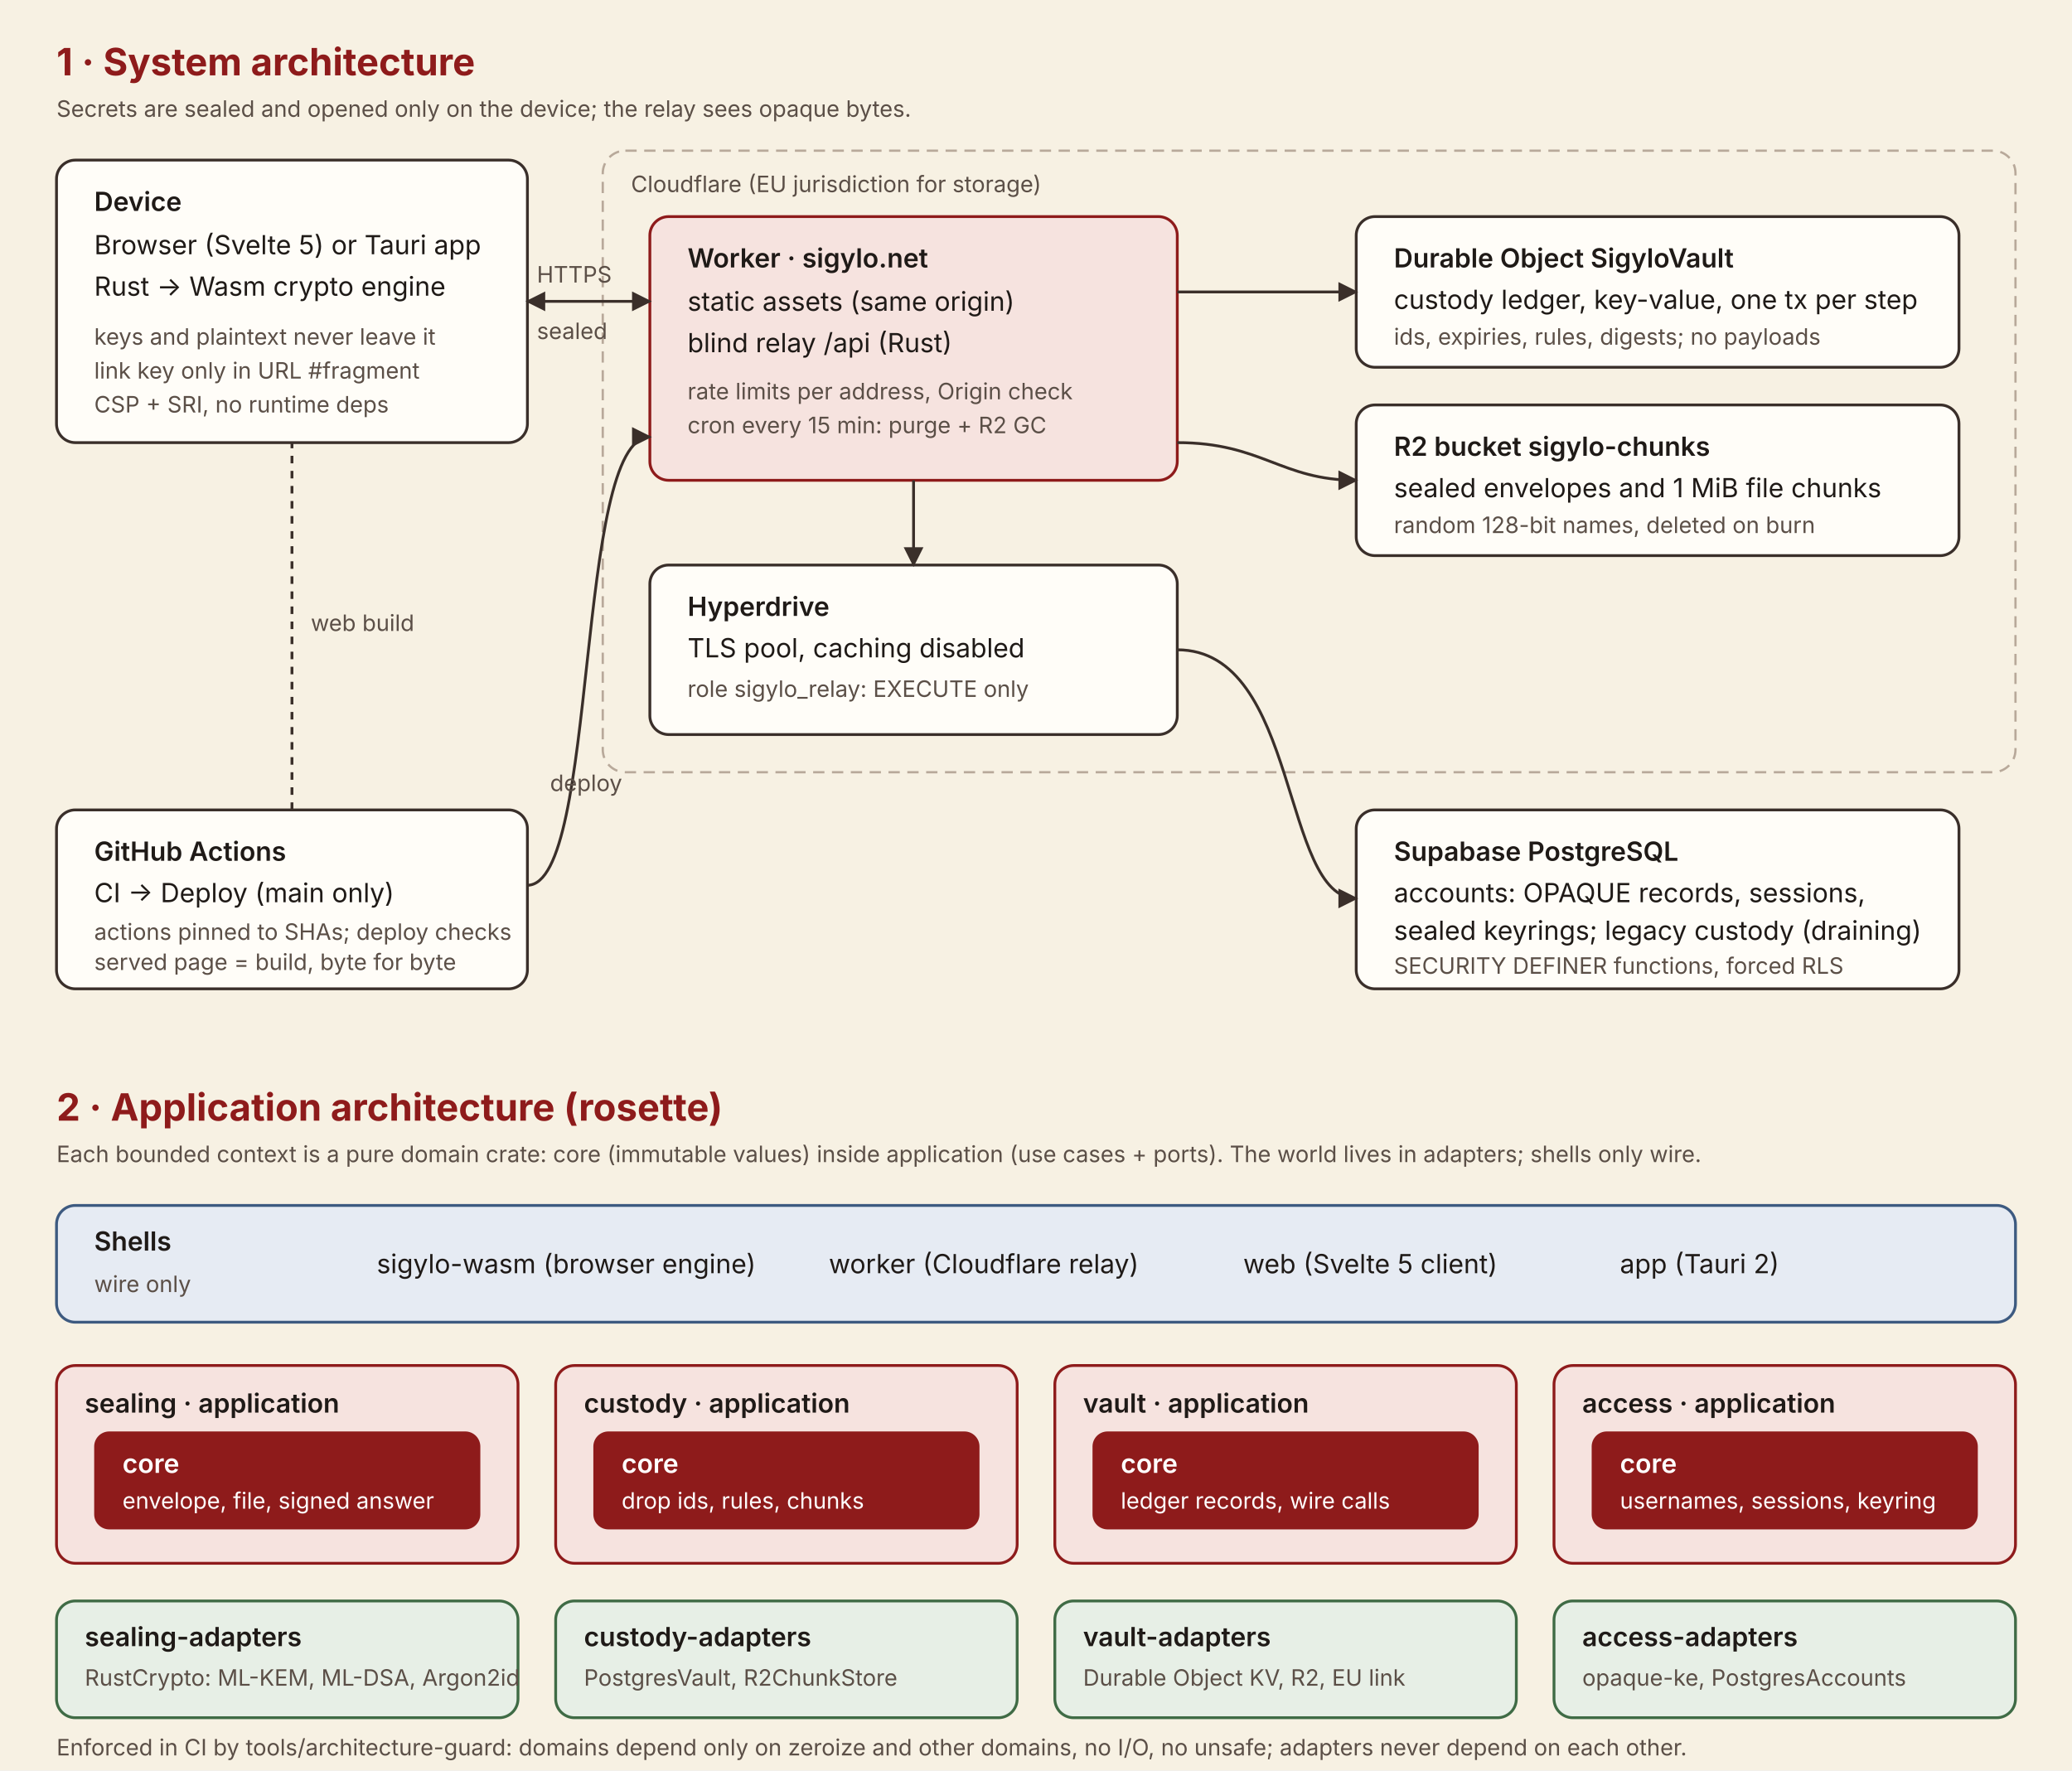
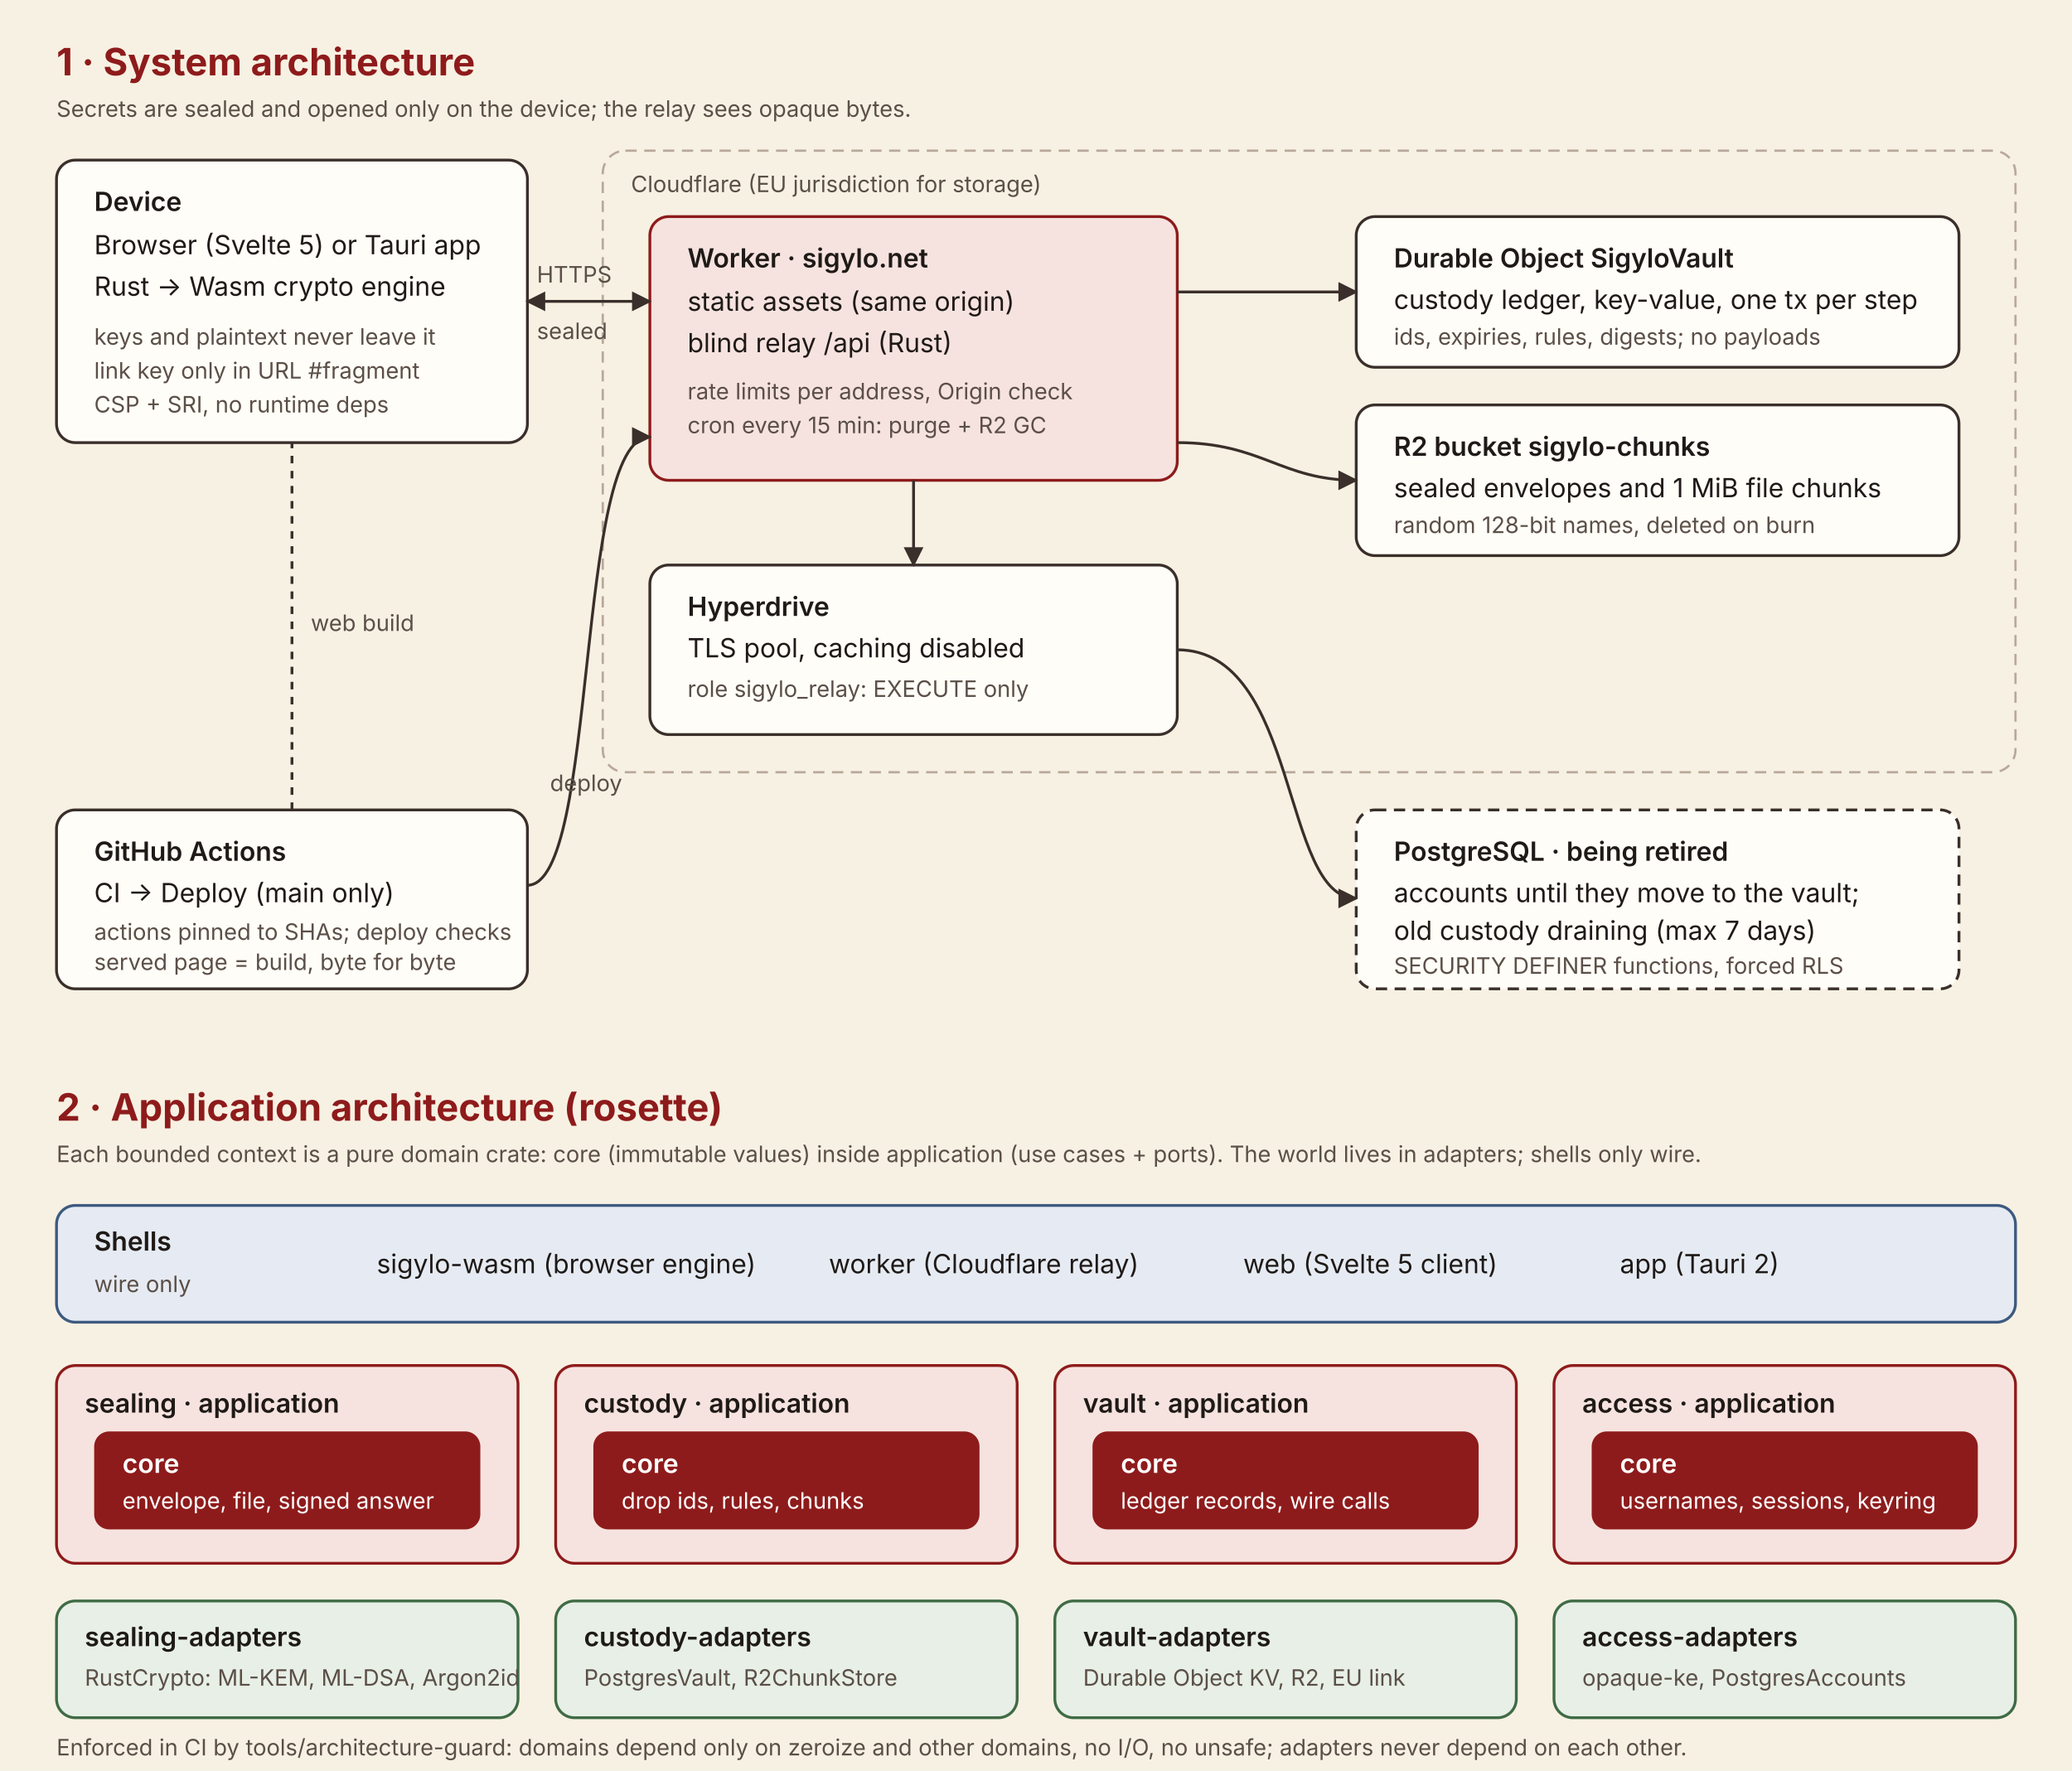
<svg xmlns="http://www.w3.org/2000/svg" viewBox="0 0 1100 940" width="1100" height="940" font-family="system-ui, -apple-system, 'Segoe UI', sans-serif" font-size="14">
  <defs>
    <marker id="a" viewBox="0 0 10 10" refX="9" refY="5" markerWidth="7" markerHeight="7" orient="auto-start-reverse">
      <path d="M0 0L10 5L0 10z" fill="#3a2f2a" />
    </marker>
    <style>
      .t{fill:#1f1a17}.s{fill:#5b4f47;font-size:12px}.h{font-size:20px;font-weight:700;fill:#8e1b1b}.b{font-weight:600}
      .box{fill:#fffdf8;stroke:#3a2f2a;stroke-width:1.5}.red{fill:#f6e3df;stroke:#8e1b1b;stroke-width:1.5}
      .zone{fill:none;stroke:#b8a99a;stroke-width:1.2;stroke-dasharray:6 4}.ln{stroke:#3a2f2a;stroke-width:1.5;fill:none}
      .dom{fill:#f6e3df;stroke:#8e1b1b;stroke-width:1.5}.core{fill:#8e1b1b}.ad{fill:#e7efe6;stroke:#3f6b45;stroke-width:1.5}.sh{fill:#e6ebf3;stroke:#3d5a80;stroke-width:1.5}
    </style>
  </defs>
  <rect width="1100" height="940" fill="#f7f1e3" />
  <text x="30" y="40" class="h">1 · System architecture</text>
  <text x="30" y="62" class="s">Secrets are sealed and opened only on the device; the relay sees opaque bytes.</text>
  <rect x="30" y="85" width="250" height="150" rx="10" class="box" />
  <text x="50" y="112" class="t b">Device</text>
  <text x="50" y="135" class="t">Browser (Svelte 5) or Tauri app</text>
  <text x="50" y="157" class="t">Rust → Wasm crypto engine</text>
  <text x="50" y="183" class="s">keys and plaintext never leave it</text>
  <text x="50" y="201" class="s">link key only in URL #fragment</text>
  <text x="50" y="219" class="s">CSP + SRI, no runtime deps</text>
  <rect x="320" y="80" width="750" height="330" rx="12" class="zone" />
  <text x="335" y="102" class="s">Cloudflare (EU jurisdiction for storage)</text>
  <rect x="345" y="115" width="280" height="140" rx="10" class="red" />
  <text x="365" y="142" class="t b">Worker · sigylo.net</text>
  <text x="365" y="165" class="t">static assets (same origin)</text>
  <text x="365" y="187" class="t">blind relay /api (Rust)</text>
  <text x="365" y="212" class="s">rate limits per address, Origin check</text>
  <text x="365" y="230" class="s">cron every 15 min: purge + R2 GC</text>
  <rect x="720" y="115" width="320" height="80" rx="10" class="box" />
  <text x="740" y="142" class="t b">Durable Object SigyloVault</text>
  <text x="740" y="164" class="t">custody ledger, key-value, one tx per step</text>
  <text x="740" y="183" class="s">ids, expiries, rules, digests; no payloads</text>
  <rect x="720" y="215" width="320" height="80" rx="10" class="box" />
  <text x="740" y="242" class="t b">R2 bucket sigylo-chunks</text>
  <text x="740" y="264" class="t">sealed envelopes and 1 MiB file chunks</text>
  <text x="740" y="283" class="s">random 128-bit names, deleted on burn</text>
  <rect x="345" y="300" width="280" height="90" rx="10" class="box" />
  <text x="365" y="327" class="t b">Hyperdrive</text>
  <text x="365" y="349" class="t">TLS pool, caching disabled</text>
  <text x="365" y="370" class="s">role sigylo_relay: EXECUTE only</text>
-   <rect x="720" y="430" width="320" height="95" rx="10" class="box" />
-   <text x="740" y="457" class="t b">Supabase PostgreSQL</text>
-   <text x="740" y="479" class="t">accounts: OPAQUE records, sessions,</text>
-   <text x="740" y="499" class="t">sealed keyrings; legacy custody (draining)</text>
+   <rect x="720" y="430" width="320" height="95" rx="10" class="box" stroke-dasharray="6 4" />
+   <text x="740" y="457" class="t b">PostgreSQL · being retired</text>
+   <text x="740" y="479" class="t">accounts until they move to the vault;</text>
+   <text x="740" y="499" class="t">old custody draining (max 7 days)</text>
  <text x="740" y="517" class="s">SECURITY DEFINER functions, forced RLS</text>
  <rect x="30" y="430" width="250" height="95" rx="10" class="box" />
  <text x="50" y="457" class="t b">GitHub Actions</text>
  <text x="50" y="479" class="t">CI → Deploy (main only)</text>
  <text x="50" y="499" class="s">actions pinned to SHAs; deploy checks</text>
  <text x="50" y="515" class="s">served page = build, byte for byte</text>
  <path d="M280 160H345" class="ln" marker-end="url(#a)" marker-start="url(#a)" />
  <text x="285" y="150" class="s">HTTPS</text>
  <text x="285" y="180" class="s">sealed</text>
  <path d="M625 155H720" class="ln" marker-end="url(#a)" />
  <path d="M625 235C670 235 680 255 720 255" class="ln" marker-end="url(#a)" />
  <path d="M485 255V300" class="ln" marker-end="url(#a)" />
  <path d="M625 345C690 345 680 477 720 477" class="ln" marker-end="url(#a)" />
  <path d="M280 470C318 470 305 232 345 232" class="ln" marker-end="url(#a)" />
  <text x="292" y="420" class="s">deploy</text>
  <path d="M155 430V235" class="ln" stroke-dasharray="4 4" />
  <text x="165" y="335" class="s">web build</text>
  <text x="30" y="595" class="h">2 · Application architecture (rosette)</text>
  <text x="30" y="617" class="s">Each bounded context is a pure domain crate: core (immutable values) inside application (use cases + ports). The world lives in adapters; shells only wire.</text>
  <rect x="30" y="640" width="1040" height="62" rx="10" class="sh" />
  <text x="50" y="664" class="t b">Shells</text>
  <text x="50" y="686" class="s">wire only</text>
  <text x="200" y="676" class="t">sigylo-wasm (browser engine)</text>
  <text x="440" y="676" class="t">worker (Cloudflare relay)</text>
  <text x="660" y="676" class="t">web (Svelte 5 client)</text>
  <text x="860" y="676" class="t">app (Tauri 2)</text>
  <g>
    <rect x="30" y="725" width="245" height="105" rx="10" class="dom" />
    <rect x="50" y="760" width="205" height="52" rx="8" class="core" />
    <text x="45" y="750" class="t b">sealing · application</text>
    <text x="65" y="782" fill="#fff" class="b">core</text>
    <text x="65" y="801" fill="#fff" font-size="12">envelope, file, signed answer</text>
  </g>
  <g>
    <rect x="295" y="725" width="245" height="105" rx="10" class="dom" />
    <rect x="315" y="760" width="205" height="52" rx="8" class="core" />
    <text x="310" y="750" class="t b">custody · application</text>
    <text x="330" y="782" fill="#fff" class="b">core</text>
    <text x="330" y="801" fill="#fff" font-size="12">drop ids, rules, chunks</text>
  </g>
  <g>
    <rect x="560" y="725" width="245" height="105" rx="10" class="dom" />
    <rect x="580" y="760" width="205" height="52" rx="8" class="core" />
    <text x="575" y="750" class="t b">vault · application</text>
    <text x="595" y="782" fill="#fff" class="b">core</text>
    <text x="595" y="801" fill="#fff" font-size="12">ledger records, wire calls</text>
  </g>
  <g>
    <rect x="825" y="725" width="245" height="105" rx="10" class="dom" />
    <rect x="845" y="760" width="205" height="52" rx="8" class="core" />
    <text x="840" y="750" class="t b">access · application</text>
    <text x="860" y="782" fill="#fff" class="b">core</text>
    <text x="860" y="801" fill="#fff" font-size="12">usernames, sessions, keyring</text>
  </g>
  <rect x="30" y="850" width="245" height="62" rx="10" class="ad" />
  <text x="45" y="874" class="t b">sealing-adapters</text>
  <text x="45" y="895" class="s">RustCrypto: ML-KEM, ML-DSA, Argon2id</text>
  <rect x="295" y="850" width="245" height="62" rx="10" class="ad" />
  <text x="310" y="874" class="t b">custody-adapters</text>
  <text x="310" y="895" class="s">PostgresVault, R2ChunkStore</text>
  <rect x="560" y="850" width="245" height="62" rx="10" class="ad" />
  <text x="575" y="874" class="t b">vault-adapters</text>
  <text x="575" y="895" class="s">Durable Object KV, R2, EU link</text>
  <rect x="825" y="850" width="245" height="62" rx="10" class="ad" />
  <text x="840" y="874" class="t b">access-adapters</text>
  <text x="840" y="895" class="s">opaque-ke, PostgresAccounts</text>
  <text x="30" y="932" class="s">Enforced in CI by tools/architecture-guard: domains depend only on zeroize and other domains, no I/O, no unsafe; adapters never depend on each other.</text>
</svg>
